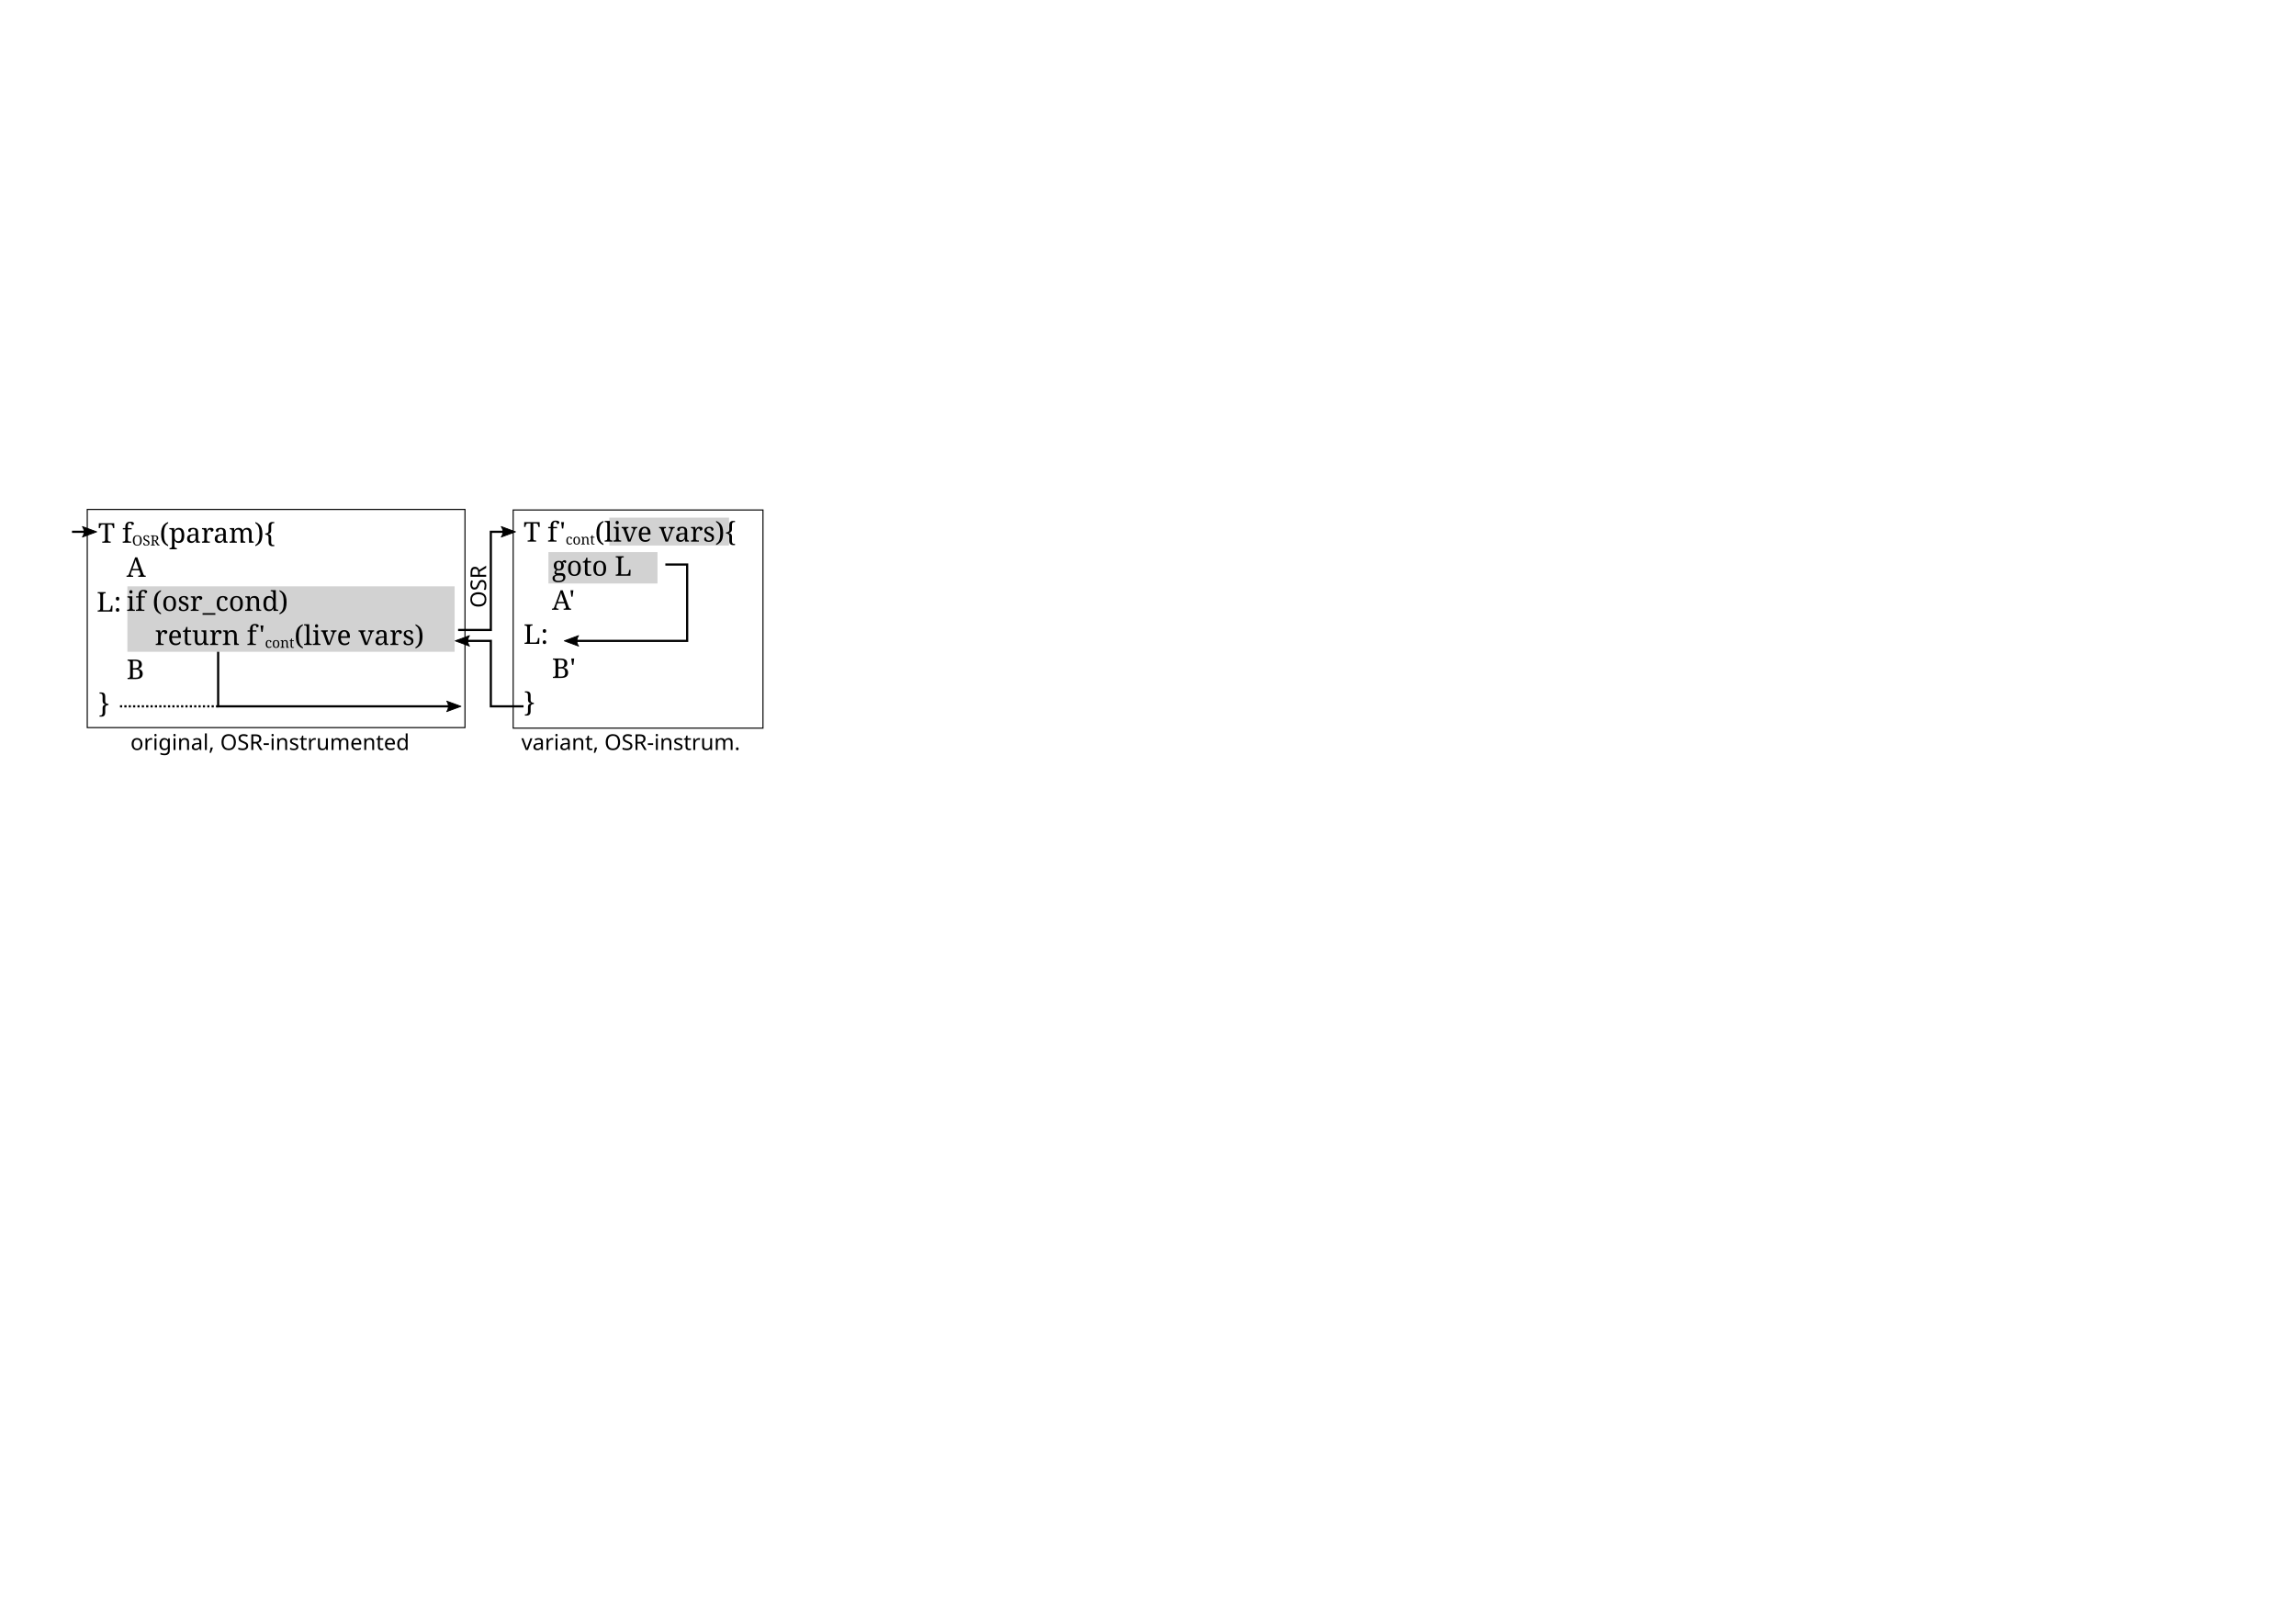
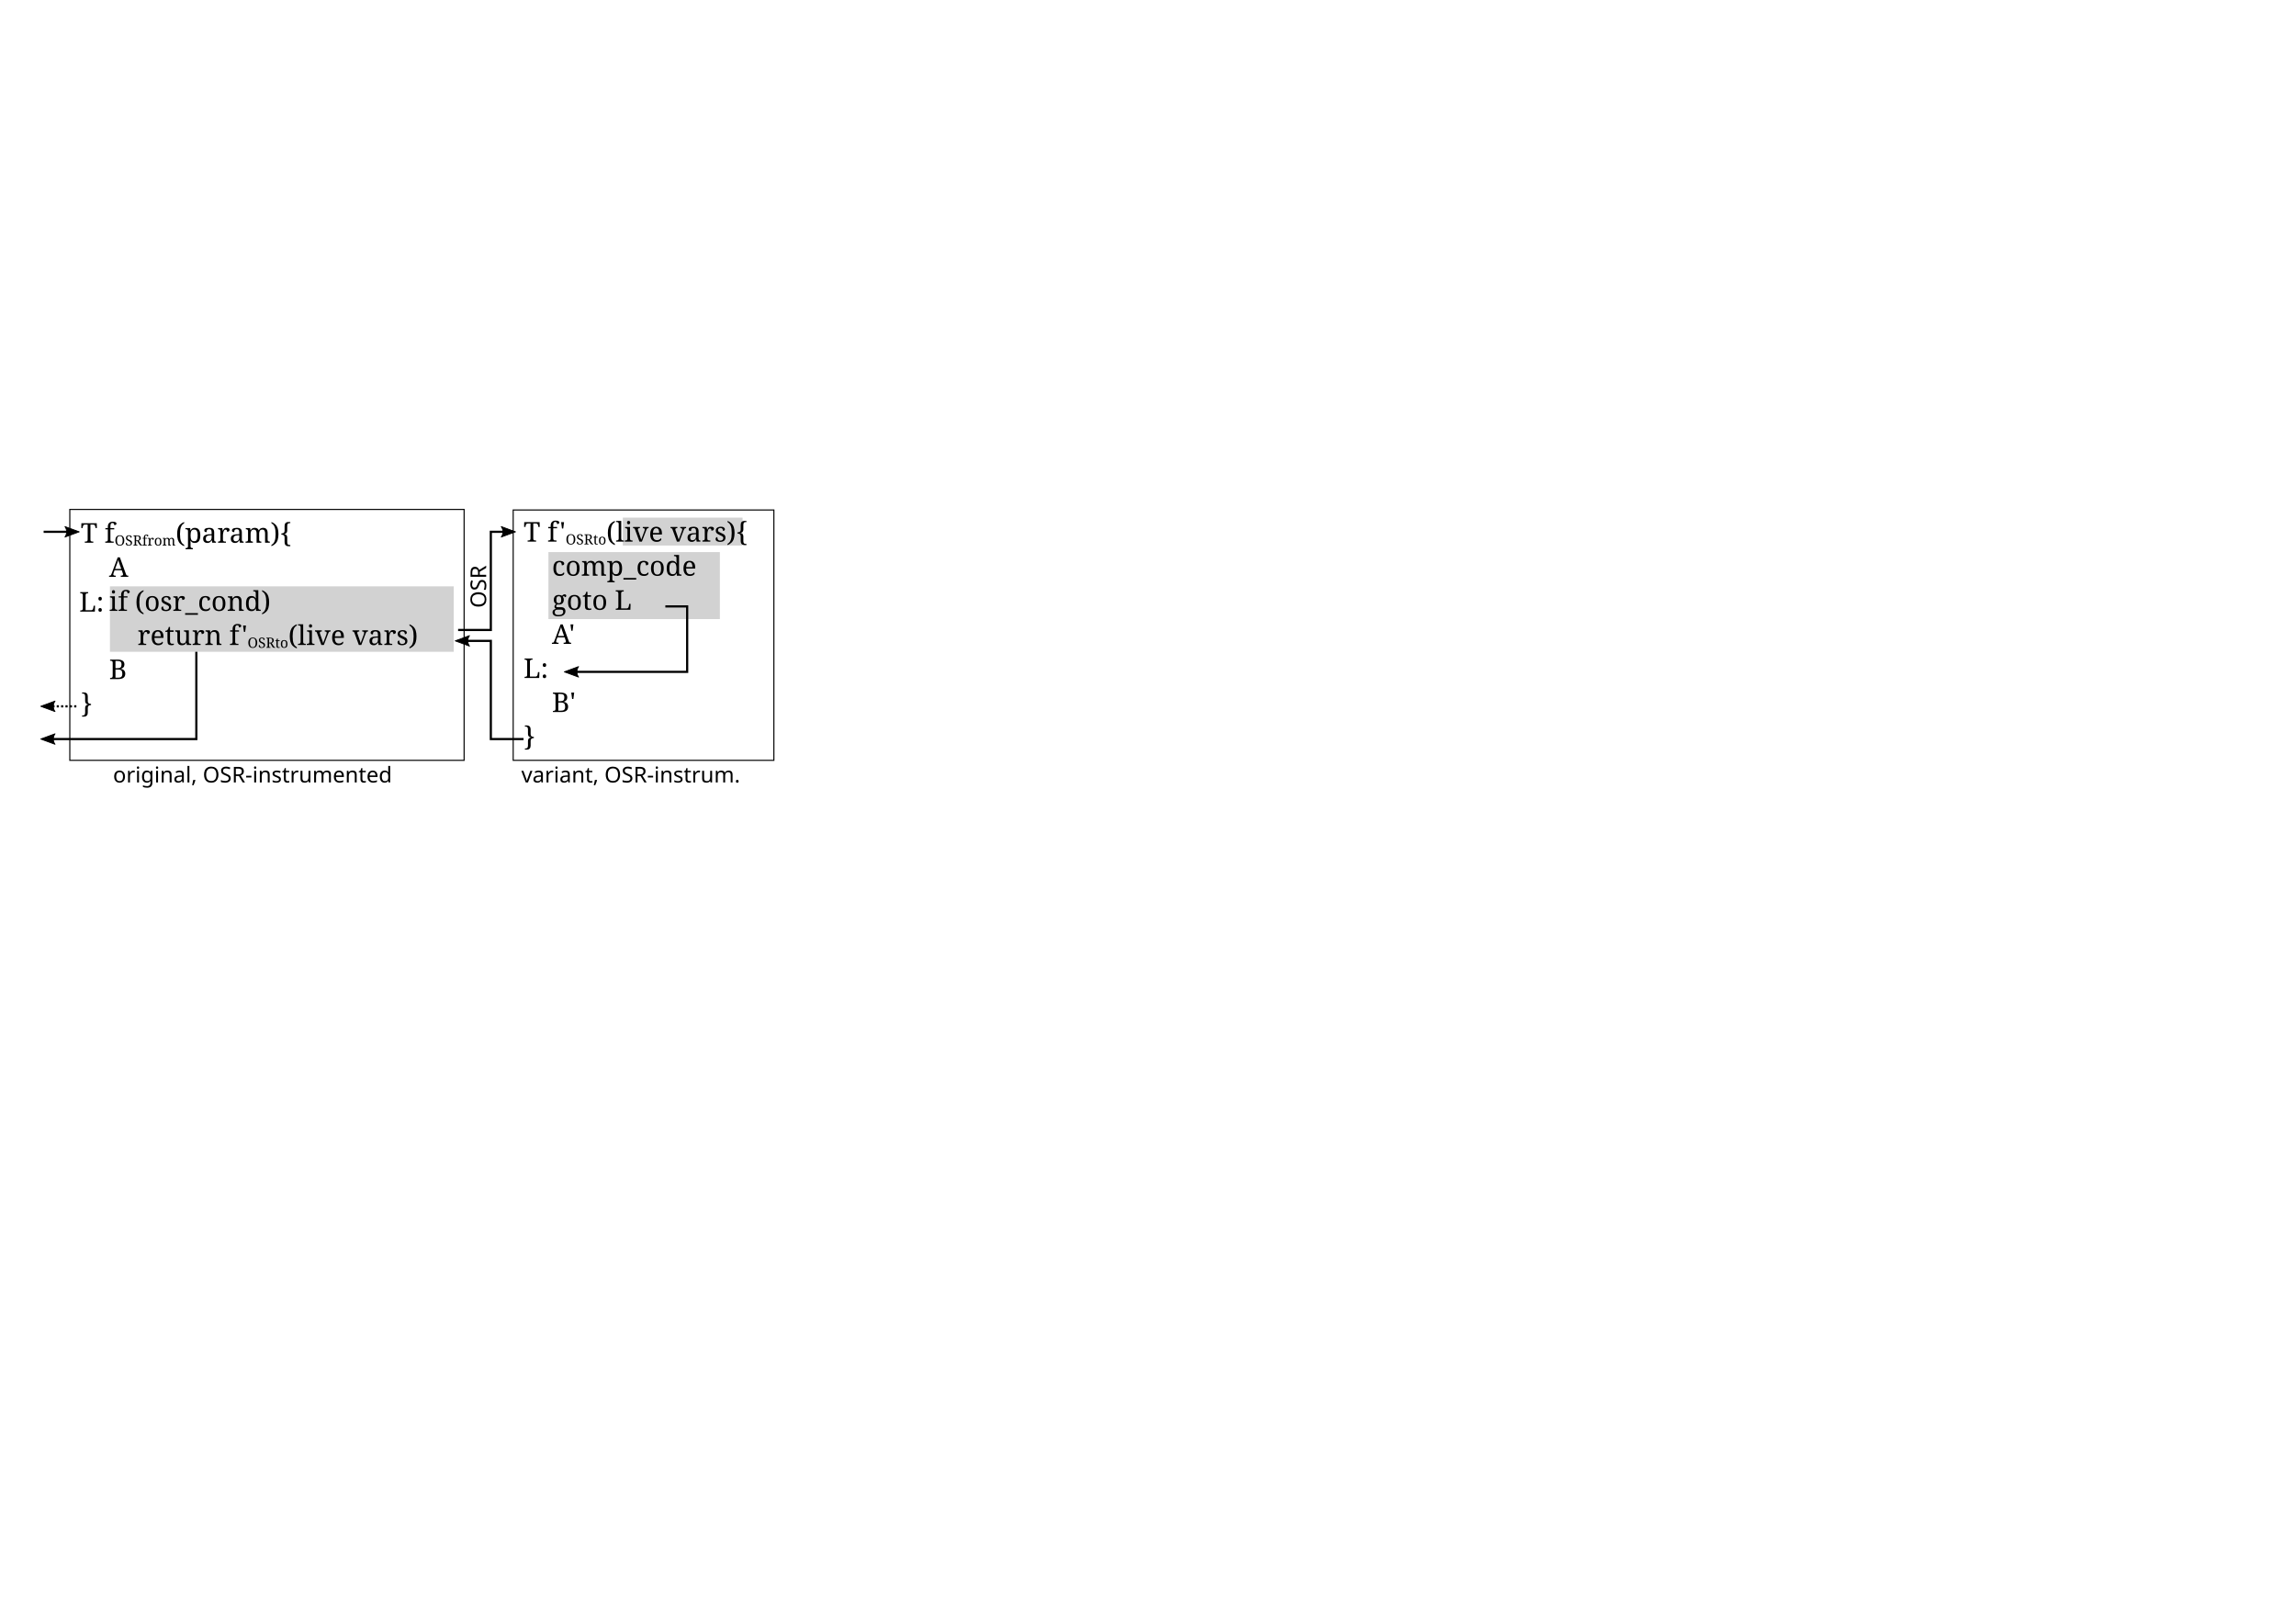
<svg xmlns="http://www.w3.org/2000/svg" id="svg5607" version="1.1" width="1052.5" height="743.75" xml:space="preserve">
  <defs id="defs5611">
+     <marker style="overflow:visible;" id="marker4411" refX="0.0" refY="0.0" orient="auto">
+       <path transform="scale(0.6) rotate(180) translate(0,0)" d="M 8.719,4.034 L -2.207,0.016 L 8.719,-4.002 C 6.973,-1.63 6.983,1.616 8.719,4.034 z " style="fill-rule:evenodd;stroke-width:0.625;stroke-linejoin:round;stroke:#000000;stroke-opacity:1;fill:#000000;fill-opacity:1" id="path4413" />
+     </marker>
    <marker orient="auto" refY="0.0" refX="0.0" id="marker6019" style="overflow:visible;">
      <path id="path6021" style="fill-rule:evenodd;stroke-width:0.625;stroke-linejoin:round;stroke:#000000;stroke-opacity:1;fill:#000000;fill-opacity:1" d="M 8.719,4.034 L -2.207,0.016 L 8.719,-4.002 C 6.973,-1.63 6.983,1.616 8.719,4.034 z " transform="scale(0.6) rotate(180) translate(0,0)" />
    </marker>
    <marker style="overflow:visible;" id="marker5917" refX="0.0" refY="0.0" orient="auto">
      <path transform="scale(0.6) rotate(180) translate(0,0)" d="M 8.719,4.034 L -2.207,0.016 L 8.719,-4.002 C 6.973,-1.63 6.983,1.616 8.719,4.034 z " style="fill-rule:evenodd;stroke-width:0.625;stroke-linejoin:round;stroke:#000000;stroke-opacity:1;fill:#000000;fill-opacity:1" id="path5919" />
    </marker>
    <marker orient="auto" refY="0.0" refX="0.0" id="marker5815" style="overflow:visible;">
      <path id="path5817" style="fill-rule:evenodd;stroke-width:0.625;stroke-linejoin:round;stroke:#000000;stroke-opacity:1;fill:#000000;fill-opacity:1" d="M 8.719,4.034 L -2.207,0.016 L 8.719,-4.002 C 6.973,-1.63 6.983,1.616 8.719,4.034 z " transform="scale(0.6) rotate(180) translate(0,0)" />
    </marker>
    <marker style="overflow:visible;" id="marker5671" refX="0.0" refY="0.0" orient="auto">
      <path transform="scale(0.6) rotate(180) translate(0,0)" d="M 8.719,4.034 L -2.207,0.016 L 8.719,-4.002 C 6.973,-1.63 6.983,1.616 8.719,4.034 z " style="fill-rule:evenodd;stroke-width:0.625;stroke-linejoin:round;stroke:#000000;stroke-opacity:1;fill:#000000;fill-opacity:1" id="path5673" />
    </marker>
    <marker orient="auto" refY="0.0" refX="0.0" id="marker5575" style="overflow:visible;">
      <path id="path5577" style="fill-rule:evenodd;stroke-width:0.625;stroke-linejoin:round;stroke:#000000;stroke-opacity:1;fill:#000000;fill-opacity:1" d="M 8.719,4.034 L -2.207,0.016 L 8.719,-4.002 C 6.973,-1.63 6.983,1.616 8.719,4.034 z " transform="scale(0.6) rotate(180) translate(0,0)" />
    </marker>
    <marker style="overflow:visible;" id="marker6583" refX="0.0" refY="0.0" orient="auto">
      <path transform="scale(0.6) rotate(180) translate(0,0)" d="M 8.719,4.034 L -2.207,0.016 L 8.719,-4.002 C 6.973,-1.63 6.983,1.616 8.719,4.034 z " style="fill-rule:evenodd;stroke-width:0.625;stroke-linejoin:round;stroke:#000000;stroke-opacity:1;fill:#000000;fill-opacity:1" id="path6585" />
    </marker>
    <marker orient="auto" refY="0.0" refX="0.0" id="Arrow1Mend" style="overflow:visible;">
      <path id="path4548" d="M 0.0,0.0 L 5.0,-5.0 L -12.5,0.0 L 5.0,5.0 L 0.0,0.0 z " style="fill-rule:evenodd;stroke:#000000;stroke-width:1pt;stroke-opacity:1;fill:#000000;fill-opacity:1" transform="scale(0.4) rotate(180) translate(10,0)" />
    </marker>
    <marker orient="auto" refY="0.0" refX="0.0" id="Arrow1Lstart" style="overflow:visible">
      <path id="path4648" d="M 0.0,0.0 L 5.0,-5.0 L -12.5,0.0 L 5.0,5.0 L 0.0,0.0 z " style="fill-rule:evenodd;stroke:#000000;stroke-width:1.0pt;marker-start:none" transform="scale(0.8) translate(12.5,0)" />
    </marker>
    <marker orient="auto" refY="0.0" refX="0.0" id="Arrow2Lend" style="overflow:visible;">
      <path id="path3952" style="font-size:12.0;fill-rule:evenodd;stroke-width:0.625;stroke-linejoin:round;" d="M 8.719,4.034 L -2.207,0.016 L 8.719,-4.002 C 6.973,-1.63 6.983,1.616 8.719,4.034 z " transform="scale(1.1) rotate(180) translate(1,0)" />
    </marker>
    <marker orient="auto" refY="0.0" refX="0.0" id="Arrow1Lend" style="overflow:visible;">
      <path id="path3934" d="M 0.0,0.0 L 5.0,-5.0 L -12.5,0.0 L 5.0,5.0 L 0.0,0.0 z " style="fill-rule:evenodd;stroke:#000000;stroke-width:1.0pt;marker-start:none;" transform="scale(0.8) rotate(180) translate(12.5,0)" />
    </marker>
    <marker orient="auto" refY="0.0" refX="0.0" id="Arrow2Lstart" style="overflow:visible">
      <path id="path3949" style="font-size:12.0;fill-rule:evenodd;stroke-width:0.625;stroke-linejoin:round" d="M 8.719,4.034 L -2.207,0.016 L 8.719,-4.002 C 6.973,-1.63 6.983,1.616 8.719,4.034 z " transform="scale(1.1) translate(1,0)" />
    </marker>
  </defs>
  <g id="g5617" transform="matrix(1.25,0,0,-1.25,0,743.75)">
    <flowRoot transform="matrix(0.8,0,0,-0.8,0,595)" style="font-size:40px;font-style:normal;font-weight:normal;fill:#000000;fill-opacity:1;stroke:none;font-family:Bitstream Vera Sans" id="flowRoot2925" xml:space="preserve">
      <flowRegion id="flowRegion2927">
        <rect y="382.101" x="207.503" height="59.287" width="118.573" id="rect2929" />
      </flowRegion>
      <flowPara id="flowPara2931" />
    </flowRoot>
    <flowRoot transform="matrix(0.8,0,0,-0.8,0,595)" style="font-size:40px;font-style:normal;font-weight:normal;fill:#000000;fill-opacity:1;stroke:none;font-family:Bitstream Vera Sans" id="flowRoot2933" xml:space="preserve">
      <flowRegion id="flowRegion2935">
        <rect y="363.327" x="187.741" height="99.799" width="182.801" id="rect2937" />
      </flowRegion>
      <flowPara id="flowPara2939" />
    </flowRoot>
    <flowRoot style="font-size:30px;font-style:normal;font-variant:normal;font-weight:normal;font-stretch:normal;text-align:start;line-height:100%;writing-mode:lr-tb;text-anchor:start;fill:#000000;fill-opacity:1;stroke:none;font-family:Times New Roman;-inkscape-font-specification:'Times New Roman,'" id="flowRoot3789" xml:space="preserve">
      <flowRegion id="flowRegion3791">
        <rect y="334.672" x="468.365" height="51.382" width="50.394" id="rect3793" />
      </flowRegion>
      <flowPara id="flowPara3795" />
    </flowRoot>
    <flowRoot xml:space="preserve" id="flowRoot3224" style="fill:black;stroke:none;stroke-opacity:1;stroke-width:1px;stroke-linejoin:miter;stroke-linecap:butt;fill-opacity:1;font-family:Courier;font-style:normal;font-weight:normal;font-size:12px;-inkscape-font-specification:Courier;font-stretch:normal;font-variant:normal;text-anchor:middle;text-align:center;writing-mode:lr;line-height:100%;letter-spacing:0px;word-spacing:0px;">
      <flowRegion id="flowRegion3226">
        <rect id="rect3228" width="107.422" height="181.082" x="386.718" y="17.58" style="-inkscape-font-specification:Courier;font-family:Courier;font-weight:normal;font-style:normal;font-stretch:normal;font-variant:normal;" />
      </flowRegion>
      <flowPara id="flowPara3230" />
    </flowRoot>
    <flowRoot xml:space="preserve" id="flowRoot3975" style="fill:black;stroke:none;stroke-opacity:1;stroke-width:1px;stroke-linejoin:miter;stroke-linecap:butt;fill-opacity:1;font-family:Courier;font-style:normal;font-weight:normal;font-size:12px;-inkscape-font-specification:Courier;font-stretch:normal;font-variant:normal;text-anchor:middle;text-align:center;writing-mode:lr;line-height:100%;letter-spacing:0px;word-spacing:0px;">
      <flowRegion id="flowRegion3977">
        <rect id="rect3979" width="135.606" height="221.97" x="862.879" y="159.659" style="-inkscape-font-specification:Courier;font-family:Courier;font-weight:normal;font-style:normal;font-stretch:normal;font-variant:normal;" />
      </flowRegion>
      <flowPara id="flowPara3981" />
    </flowRoot>
    <flowRoot xml:space="preserve" id="flowRoot3637" style="fill:black;stroke:none;stroke-opacity:1;stroke-width:1px;stroke-linejoin:miter;stroke-linecap:butt;fill-opacity:1;font-family:Courier;font-style:normal;font-weight:normal;font-size:15px;line-height:125%;letter-spacing:0px;word-spacing:0px;-inkscape-font-specification:Courier;font-stretch:normal;font-variant:normal;">
      <flowRegion id="flowRegion3639">
        <rect id="rect3641" width="145" height="175" x="65" y="93.75" style="-inkscape-font-specification:Courier;font-family:Courier;font-weight:normal;font-style:normal;font-stretch:normal;font-variant:normal;" />
      </flowRegion>
      <flowPara id="flowPara3643" />
    </flowRoot>
    <flowRoot transform="matrix(0.8,0,0,-0.8,0,494.3086)" style="font-style:normal;font-variant:normal;font-weight:normal;font-stretch:normal;font-size:12.5px;line-height:125%;font-family:serif;-inkscape-font-specification:'serif, Normal';text-align:start;letter-spacing:0px;word-spacing:0px;writing-mode:lr-tb;text-anchor:start;fill:#000000;fill-opacity:1;stroke:none;stroke-width:1px;stroke-linecap:butt;stroke-linejoin:miter;stroke-opacity:1" id="flowRoot4383" xml:space="preserve">
      <flowRegion id="flowRegion4385">
        <rect y="103.75" x="45" height="185" width="165" id="rect4387" style="font-style:normal;font-variant:normal;font-weight:normal;font-stretch:normal;font-size:12.5px;line-height:125%;font-family:serif;-inkscape-font-specification:'serif, Normal';text-align:start;writing-mode:lr-tb;text-anchor:start" />
      </flowRegion>
      <flowPara id="flowPara4441" />
    </flowRoot>
    <flowRoot xml:space="preserve" id="flowRoot4423" style="fill:black;stroke:none;stroke-opacity:1;stroke-width:1px;stroke-linejoin:miter;stroke-linecap:butt;fill-opacity:1;font-family:sans-serif;font-style:normal;font-weight:normal;font-size:15px;line-height:125%;letter-spacing:0px;word-spacing:0px">
      <flowRegion id="flowRegion4425">
        <rect id="rect4427" width="160" height="106.676" x="45" y="242.074" />
      </flowRegion>
      <flowPara id="flowPara4429" />
    </flowRoot>
-     <rect style="fill:#d2d2d2;fill-opacity:1;fill-rule:nonzero;stroke:none;stroke-width:0.8;stroke-linecap:square;stroke-linejoin:miter;stroke-miterlimit:4;stroke-dasharray:none;stroke-dashoffset:0;stroke-opacity:1" id="rect5061" width="43.92" height="10.24" x="223.44" y="-405.2" transform="scale(1,-1)" />
-     <rect transform="scale(1,-1)" y="-392.56" x="201.12" height="11.52" width="40" id="rect5055" style="fill:#d2d2d2;fill-opacity:1;fill-rule:nonzero;stroke:none;stroke-width:0.8;stroke-linecap:square;stroke-linejoin:miter;stroke-miterlimit:4;stroke-dasharray:none;stroke-dashoffset:0;stroke-opacity:1" />
-     <rect style="fill:#d2d2d2;fill-opacity:1;fill-rule:nonzero;stroke:none;stroke-width:0.8;stroke-linecap:square;stroke-linejoin:miter;stroke-miterlimit:4;stroke-dasharray:none;stroke-dashoffset:0;stroke-opacity:1" id="rect5053" width="120" height="24" x="46.72" y="-380" transform="scale(1,-1)" />
-     <text xml:space="preserve" style="font-style:normal;font-weight:normal;font-size:12px;line-height:125%;font-family:sans-serif;letter-spacing:0px;word-spacing:0px;fill:#000000;fill-opacity:1;stroke:none;stroke-width:1px;stroke-linecap:butt;stroke-linejoin:miter;stroke-opacity:1" x="36" y="-396" id="text4463" transform="scale(1,-1)">
-       <tspan id="tspan4465" x="36" y="-396" style="font-style:normal;font-variant:normal;font-weight:normal;font-stretch:normal;font-size:10px;font-family:serif;-inkscape-font-specification:serif">T f<tspan style="font-size:52%;baseline-shift:sub" id="tspan4477">OSR</tspan>(param){</tspan>
-       <tspan x="36" y="-383.5" id="tspan4467" style="font-style:normal;font-variant:normal;font-weight:normal;font-stretch:normal;font-size:10px;font-family:serif;-inkscape-font-specification:serif">    A</tspan>
-       <tspan x="36" y="-371" id="tspan4469" style="font-style:normal;font-variant:normal;font-weight:normal;font-stretch:normal;font-size:10px;font-family:serif;-inkscape-font-specification:serif">    if (osr_cond)</tspan>
-       <tspan x="36" y="-358.5" id="tspan4471" style="font-style:normal;font-variant:normal;font-weight:normal;font-stretch:normal;font-size:10px;font-family:serif;-inkscape-font-specification:serif">        return f'<tspan style="font-size:52%;baseline-shift:sub" id="tspan4479">cont</tspan>(live vars)</tspan>
-       <tspan x="36" y="-346" id="tspan4473" style="font-style:normal;font-variant:normal;font-weight:normal;font-stretch:normal;font-size:10px;font-family:serif;-inkscape-font-specification:serif">    B</tspan>
-       <tspan x="36" y="-333.5" id="tspan4475" style="font-style:normal;font-variant:normal;font-weight:normal;font-stretch:normal;font-size:10px;font-family:serif;-inkscape-font-specification:serif">}</tspan>
+     <rect style="fill:#d2d2d2;fill-opacity:1;fill-rule:nonzero;stroke:none;stroke-width:0.8;stroke-linecap:square;stroke-linejoin:miter;stroke-miterlimit:4;stroke-dasharray:none;stroke-dashoffset:0;stroke-opacity:1" id="rect5061" width="43.92" height="10.24" x="228.4" y="-405.2" transform="scale(1,-1)" />
+     <rect transform="scale(1,-1)" y="-392.56" x="201.12" height="24.56" width="62.88" id="rect5055" style="fill:#d2d2d2;fill-opacity:1;fill-rule:nonzero;stroke:none;stroke-width:0.8;stroke-linecap:square;stroke-linejoin:miter;stroke-miterlimit:4;stroke-dasharray:none;stroke-dashoffset:0;stroke-opacity:1" />
+     <rect style="fill:#d2d2d2;fill-opacity:1;fill-rule:nonzero;stroke:none;stroke-width:0.8;stroke-linecap:square;stroke-linejoin:miter;stroke-miterlimit:4;stroke-dasharray:none;stroke-dashoffset:0;stroke-opacity:1" id="rect5053" width="126.08" height="24" x="40.32" y="-380" transform="scale(1,-1)" />
+     <text xml:space="preserve" style="font-style:normal;font-weight:normal;font-size:12px;line-height:125%;font-family:sans-serif;letter-spacing:0px;word-spacing:0px;fill:#000000;fill-opacity:1;stroke:none;stroke-width:1px;stroke-linecap:butt;stroke-linejoin:miter;stroke-opacity:1" x="29.6" y="-396" id="text4463" transform="scale(1,-1)">
+       <tspan id="tspan4465" x="29.6" y="-396" style="font-style:normal;font-variant:normal;font-weight:normal;font-stretch:normal;font-size:10px;font-family:serif;-inkscape-font-specification:serif">T f<tspan style="font-size:52%;baseline-shift:sub" id="tspan4477">OSRfrom</tspan>(param){</tspan>
+       <tspan x="29.6" y="-383.5" id="tspan4467" style="font-style:normal;font-variant:normal;font-weight:normal;font-stretch:normal;font-size:10px;font-family:serif;-inkscape-font-specification:serif">    A</tspan>
+       <tspan x="29.6" y="-371" id="tspan4469" style="font-style:normal;font-variant:normal;font-weight:normal;font-stretch:normal;font-size:10px;font-family:serif;-inkscape-font-specification:serif">    if (osr_cond)</tspan>
+       <tspan x="29.6" y="-358.5" id="tspan4471" style="font-style:normal;font-variant:normal;font-weight:normal;font-stretch:normal;font-size:10px;font-family:serif;-inkscape-font-specification:serif">        return f'<tspan style="font-size:52%;baseline-shift:sub" id="tspan4479">OSRto</tspan>(live vars)</tspan>
+       <tspan x="29.6" y="-346" id="tspan4473" style="font-style:normal;font-variant:normal;font-weight:normal;font-stretch:normal;font-size:10px;font-family:serif;-inkscape-font-specification:serif">    B</tspan>
+       <tspan x="29.6" y="-333.5" id="tspan4475" style="font-style:normal;font-variant:normal;font-weight:normal;font-stretch:normal;font-size:10px;font-family:serif;-inkscape-font-specification:serif">}</tspan>
    </text>
    <text transform="scale(1,-1)" id="text4481" y="-396.402" x="192" style="font-style:normal;font-weight:normal;font-size:12px;line-height:125%;font-family:sans-serif;letter-spacing:0px;word-spacing:0px;fill:#000000;fill-opacity:1;stroke:none;stroke-width:1px;stroke-linecap:butt;stroke-linejoin:miter;stroke-opacity:1" xml:space="preserve">
-       <tspan style="font-style:normal;font-variant:normal;font-weight:normal;font-stretch:normal;font-size:10px;font-family:serif;-inkscape-font-specification:serif" y="-396.402" x="192" id="tspan4483">T f'<tspan id="tspan4485" style="font-size:52%;baseline-shift:sub">cont</tspan>(live vars){</tspan>
-       <tspan style="font-style:normal;font-variant:normal;font-weight:normal;font-stretch:normal;font-size:10px;font-family:serif;-inkscape-font-specification:serif" id="tspan4487" y="-383.902" x="192">    goto L</tspan>
-       <tspan style="font-style:normal;font-variant:normal;font-weight:normal;font-stretch:normal;font-size:10px;font-family:serif;-inkscape-font-specification:serif" y="-371.402" x="192" id="tspan4501">    A'</tspan>
-       <tspan style="font-style:normal;font-variant:normal;font-weight:normal;font-stretch:normal;font-size:10px;font-family:serif;-inkscape-font-specification:serif" id="tspan4491" y="-358.902" x="192">L:</tspan>
-       <tspan style="font-style:normal;font-variant:normal;font-weight:normal;font-stretch:normal;font-size:10px;font-family:serif;-inkscape-font-specification:serif" id="tspan4495" y="-346.402" x="192">    B'</tspan>
-       <tspan style="font-style:normal;font-variant:normal;font-weight:normal;font-stretch:normal;font-size:10px;font-family:serif;-inkscape-font-specification:serif" id="tspan4497" y="-333.902" x="192">}</tspan>
+       <tspan style="font-style:normal;font-variant:normal;font-weight:normal;font-stretch:normal;font-size:10px;font-family:serif;-inkscape-font-specification:serif" y="-396.402" x="192" id="tspan4483">T f'<tspan id="tspan4485" style="font-size:52%;baseline-shift:sub">OSRto</tspan>(live vars){</tspan>
+       <tspan style="font-style:normal;font-variant:normal;font-weight:normal;font-stretch:normal;font-size:10px;font-family:serif;-inkscape-font-specification:serif" id="tspan4487" y="-383.902" x="192">    comp_code </tspan>
+       <tspan style="font-style:normal;font-variant:normal;font-weight:normal;font-stretch:normal;font-size:10px;font-family:serif;-inkscape-font-specification:serif" y="-371.402" x="192" id="tspan3427">    goto L</tspan>
+       <tspan style="font-style:normal;font-variant:normal;font-weight:normal;font-stretch:normal;font-size:10px;font-family:serif;-inkscape-font-specification:serif" y="-358.902" x="192" id="tspan4501">    A'</tspan>
+       <tspan style="font-style:normal;font-variant:normal;font-weight:normal;font-stretch:normal;font-size:10px;font-family:serif;-inkscape-font-specification:serif" id="tspan4491" y="-346.402" x="192">L:</tspan>
+       <tspan style="font-style:normal;font-variant:normal;font-weight:normal;font-stretch:normal;font-size:10px;font-family:serif;-inkscape-font-specification:serif" id="tspan4495" y="-333.902" x="192">    B'</tspan>
+       <tspan style="font-style:normal;font-variant:normal;font-weight:normal;font-stretch:normal;font-size:10px;font-family:serif;-inkscape-font-specification:serif" id="tspan4497" y="-321.402" x="192">}</tspan>
    </text>
-     <rect transform="scale(1,-1)" y="-408.2" x="32" height="80" width="138.52" id="rect4503" style="fill:none;fill-opacity:1;fill-rule:nonzero;stroke:#000000;stroke-width:0.4;stroke-linecap:square;stroke-linejoin:miter;stroke-miterlimit:4;stroke-dasharray:none;stroke-dashoffset:0;stroke-opacity:1" />
-     <rect style="fill:none;fill-opacity:1;fill-rule:nonzero;stroke:#000000;stroke-width:0.4;stroke-linecap:square;stroke-linejoin:miter;stroke-miterlimit:4;stroke-dasharray:none;stroke-dashoffset:0;stroke-opacity:1" id="rect4505" width="91.6" height="80" x="188.2" y="-408" transform="scale(1,-1)" />
-     <text transform="scale(1,-1)" id="text4507" y="-320" x="47.832" style="font-style:normal;font-variant:normal;font-weight:normal;font-stretch:normal;font-size:8px;line-height:125%;font-family:sans-serif;-inkscape-font-specification:'sans-serif, Normal';text-align:start;letter-spacing:0px;word-spacing:0px;writing-mode:lr-tb;text-anchor:start;fill:#000000;fill-opacity:1;stroke:none;stroke-width:1px;stroke-linecap:butt;stroke-linejoin:miter;stroke-opacity:1" xml:space="preserve">
-       <tspan y="-320" x="47.832" id="tspan4509">original, OSR-instrumented</tspan>
+     <rect transform="scale(1,-1)" y="-408.2" x="25.6" height="92" width="144.6" id="rect4503" style="fill:none;fill-opacity:1;fill-rule:nonzero;stroke:#000000;stroke-width:0.4;stroke-linecap:square;stroke-linejoin:miter;stroke-miterlimit:4;stroke-dasharray:none;stroke-dashoffset:0;stroke-opacity:1" />
+     <rect style="fill:none;fill-opacity:1;fill-rule:nonzero;stroke:#000000;stroke-width:0.4;stroke-linecap:square;stroke-linejoin:miter;stroke-miterlimit:4;stroke-dasharray:none;stroke-dashoffset:0;stroke-opacity:1" id="rect4505" width="95.6" height="91.8" x="188.2" y="-408" transform="scale(1,-1)" />
+     <text transform="scale(1,-1)" id="text4507" y="-308.08" x="41.432" style="font-style:normal;font-variant:normal;font-weight:normal;font-stretch:normal;font-size:8px;line-height:125%;font-family:sans-serif;-inkscape-font-specification:'sans-serif, Normal';text-align:start;letter-spacing:0px;word-spacing:0px;writing-mode:lr-tb;text-anchor:start;fill:#000000;fill-opacity:1;stroke:none;stroke-width:1px;stroke-linecap:butt;stroke-linejoin:miter;stroke-opacity:1" xml:space="preserve">
+       <tspan y="-308.08" x="41.432" id="tspan4509">original, OSR-instrumented</tspan>
    </text>
-     <text xml:space="preserve" style="font-style:normal;font-variant:normal;font-weight:normal;font-stretch:normal;font-size:8px;line-height:125%;font-family:sans-serif;-inkscape-font-specification:'sans-serif, Normal';text-align:start;letter-spacing:0px;word-spacing:0px;writing-mode:lr-tb;text-anchor:start;fill:#000000;fill-opacity:1;stroke:none;stroke-width:1px;stroke-linecap:butt;stroke-linejoin:miter;stroke-opacity:1" x="191.189" y="-320" id="text4511" transform="scale(1,-1)">
-       <tspan id="tspan4513" x="191.189" y="-320">variant, OSR-instrum.</tspan>
+     <text xml:space="preserve" style="font-style:normal;font-variant:normal;font-weight:normal;font-stretch:normal;font-size:8px;line-height:125%;font-family:sans-serif;-inkscape-font-specification:'sans-serif, Normal';text-align:start;letter-spacing:0px;word-spacing:0px;writing-mode:lr-tb;text-anchor:start;fill:#000000;fill-opacity:1;stroke:none;stroke-width:1px;stroke-linecap:butt;stroke-linejoin:miter;stroke-opacity:1" x="191.189" y="-308.08" id="text4511" transform="scale(1,-1)">
+       <tspan id="tspan4513" x="191.189" y="-308.08">variant, OSR-instrum.</tspan>
    </text>
-     <text xml:space="preserve" style="font-style:normal;font-weight:normal;font-size:12px;line-height:125%;font-family:sans-serif;letter-spacing:0px;word-spacing:0px;fill:#000000;fill-opacity:1;stroke:none;stroke-width:1px;stroke-linecap:butt;stroke-linejoin:miter;stroke-opacity:1" x="35.448" y="-370.742" id="text4515" transform="scale(1,-1)">
-       <tspan x="35.448" y="-370.742" style="font-style:normal;font-variant:normal;font-weight:normal;font-stretch:normal;font-size:10px;font-family:serif;-inkscape-font-specification:serif" id="tspan4552">L:</tspan>
+     <text xml:space="preserve" style="font-style:normal;font-weight:normal;font-size:12px;line-height:125%;font-family:sans-serif;letter-spacing:0px;word-spacing:0px;fill:#000000;fill-opacity:1;stroke:none;stroke-width:1px;stroke-linecap:butt;stroke-linejoin:miter;stroke-opacity:1" x="29.048" y="-370.742" id="text4515" transform="scale(1,-1)">
+       <tspan x="29.048" y="-370.742" style="font-style:normal;font-variant:normal;font-weight:normal;font-stretch:normal;font-size:10px;font-family:serif;-inkscape-font-specification:serif" id="tspan4552">L:</tspan>
    </text>
-     <path style="fill:none;fill-rule:evenodd;stroke:#000000;stroke-width:0.8px;stroke-linecap:butt;stroke-linejoin:miter;stroke-opacity:1;marker-end:url(#marker5575)" d="m 26.4,400 8,0" id="path5567" />
+     <path style="fill:none;fill-rule:evenodd;stroke:#000000;stroke-width:0.8px;stroke-linecap:butt;stroke-linejoin:miter;stroke-opacity:1;marker-end:url(#marker5575)" d="m 16,400 12,0" id="path5567" />
    <path style="fill:none;fill-rule:evenodd;stroke:#000000;stroke-width:0.8px;stroke-linecap:butt;stroke-linejoin:miter;stroke-opacity:1;marker-end:url(#marker5671)" d="m 168,364 12,0 0,36 8,0" id="path5663" />
-     <path style="fill:none;fill-rule:evenodd;stroke:#000000;stroke-width:0.8px;stroke-linecap:butt;stroke-linejoin:miter;stroke-opacity:1;marker-end:url(#marker5815)" d="m 244,388 8,0 0,-28 -44,0" id="path5807" />
-     <path style="fill:none;fill-rule:evenodd;stroke:#000000;stroke-width:0.8px;stroke-linecap:butt;stroke-linejoin:miter;stroke-opacity:1;marker-end:url(#marker5917)" d="m 192,336 -12,0 0,24 -12,0" id="path5909" />
-     <path style="fill:none;fill-rule:evenodd;stroke:#000000;stroke-width:0.8px;stroke-linecap:butt;stroke-linejoin:miter;stroke-opacity:1;marker-end:url(#marker6019)" d="m 80,356 0,-20 88,0" id="path6011" />
-     <path style="fill:none;fill-rule:evenodd;stroke:#000000;stroke-width:0.8;stroke-linecap:butt;stroke-linejoin:miter;stroke-opacity:1;stroke-miterlimit:4;stroke-dasharray:0.8,0.8;stroke-dashoffset:0" d="m 44,336 36,0" id="path6119" />
+     <path style="fill:none;fill-rule:evenodd;stroke:#000000;stroke-width:0.8px;stroke-linecap:butt;stroke-linejoin:miter;stroke-opacity:1;marker-end:url(#marker5815)" d="m 244,372.64 8,0 0,-24 -44,0" id="path5807" />
+     <path style="fill:none;fill-rule:evenodd;stroke:#000000;stroke-width:0.8px;stroke-linecap:butt;stroke-linejoin:miter;stroke-opacity:1;marker-end:url(#marker5917)" d="m 192,324 -12,0 0,36 -12,0" id="path5909" />
+     <path style="fill:none;fill-rule:evenodd;stroke:#000000;stroke-width:0.8px;stroke-linecap:butt;stroke-linejoin:miter;stroke-opacity:1;marker-end:url(#marker6019)" d="m 72,356 0,-32 -56,0" id="path6011" />
    <text xml:space="preserve" style="font-style:normal;font-variant:normal;font-weight:normal;font-stretch:normal;font-size:8px;line-height:125%;font-family:sans-serif;-inkscape-font-specification:'sans-serif, Normal';text-align:start;letter-spacing:0px;word-spacing:0px;writing-mode:lr-tb;text-anchor:start;fill:#000000;fill-opacity:1;stroke:none;stroke-width:1px;stroke-linecap:butt;stroke-linejoin:miter;stroke-opacity:1" x="372.081" y="178.287" id="text4442" transform="matrix(0,1,1,0,0,0)">
      <tspan id="tspan4444" x="372.081" y="178.287">OSR</tspan>
    </text>
+     <path style="fill:none;fill-rule:evenodd;stroke:#000000;stroke-width:0.8;stroke-linecap:butt;stroke-linejoin:miter;stroke-miterlimit:4;stroke-dasharray:0.8, 0.8;stroke-dashoffset:0;stroke-opacity:1;marker-end:url(#marker4411)" d="m 28,336 -12,0" id="path3429" />
  </g>
</svg>
